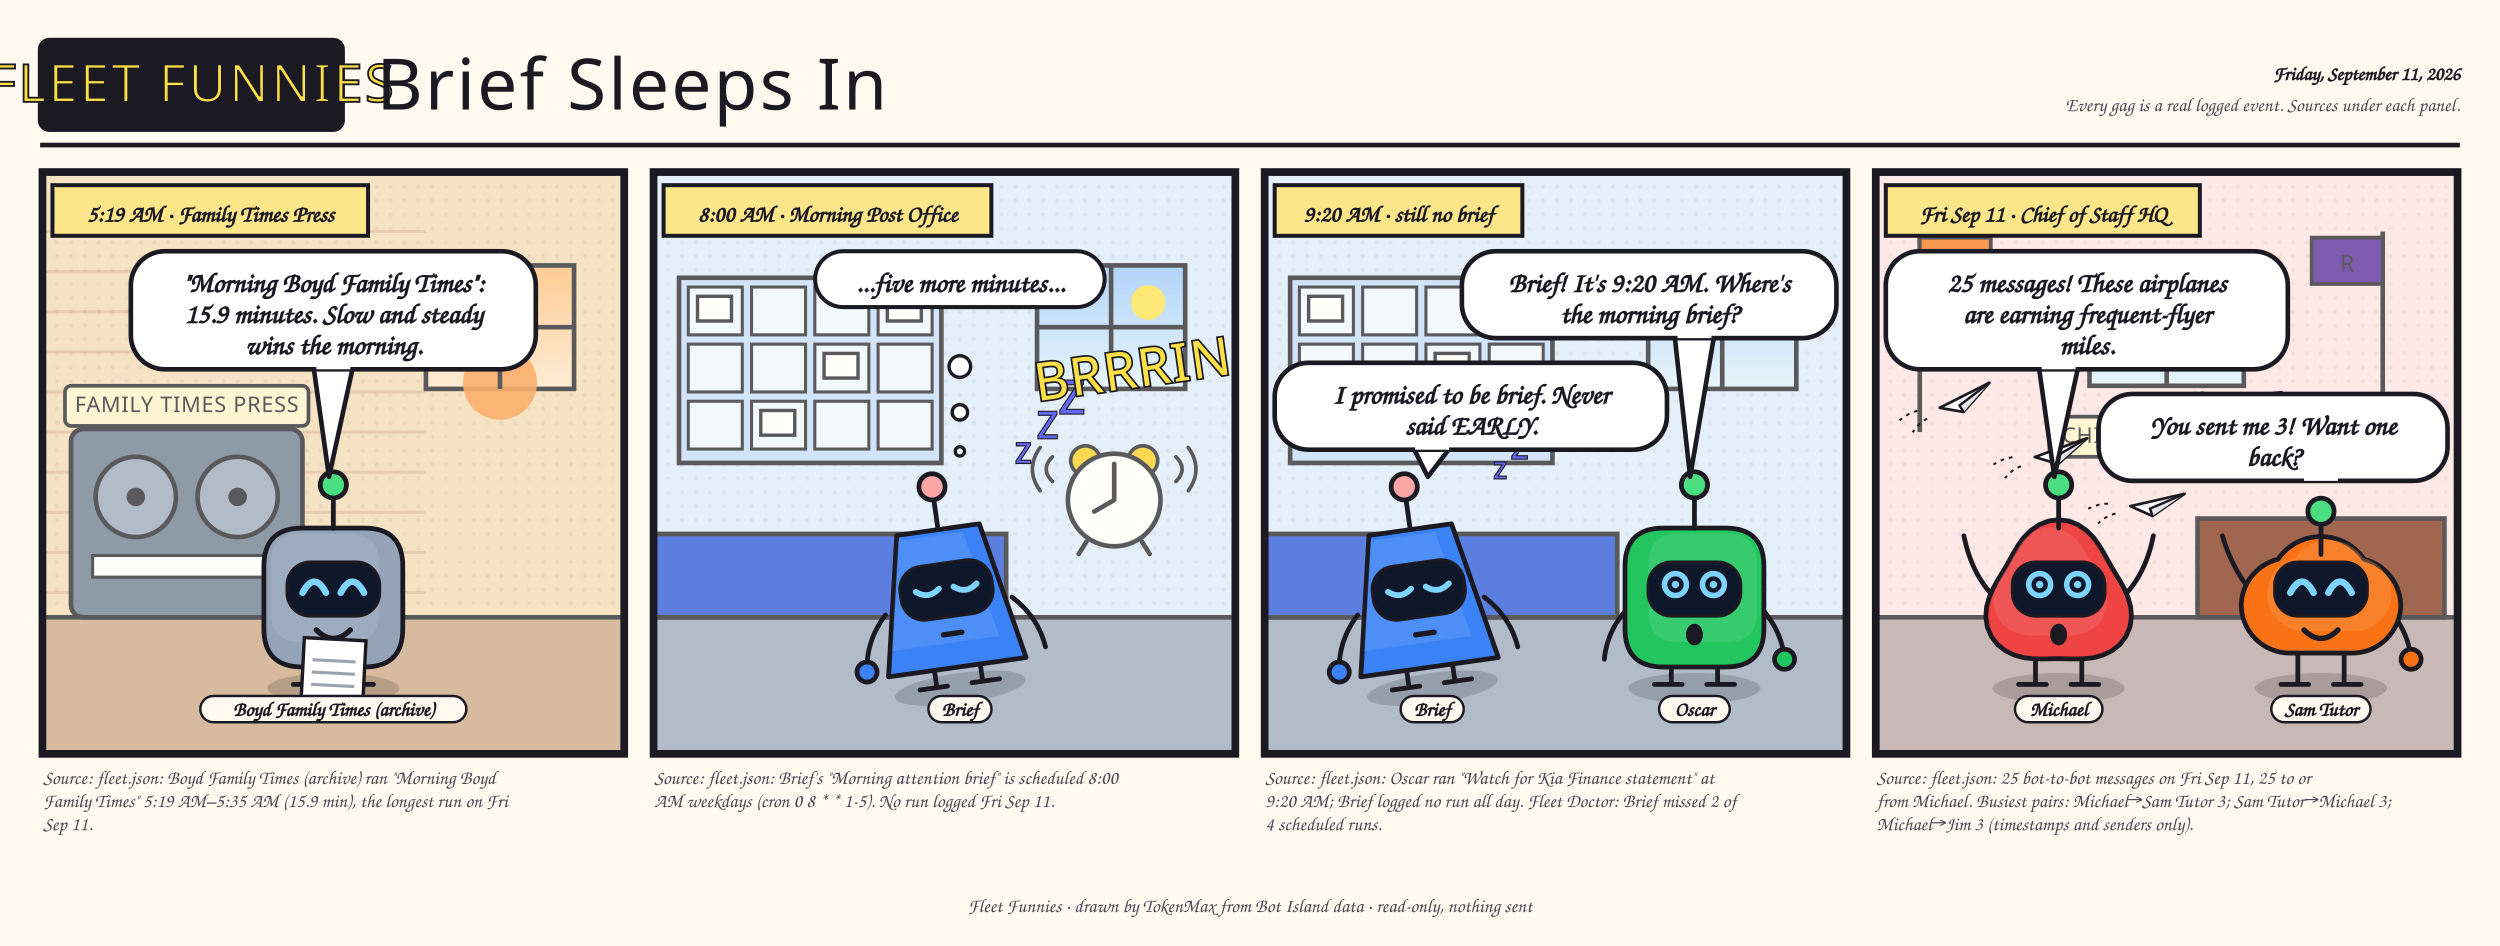
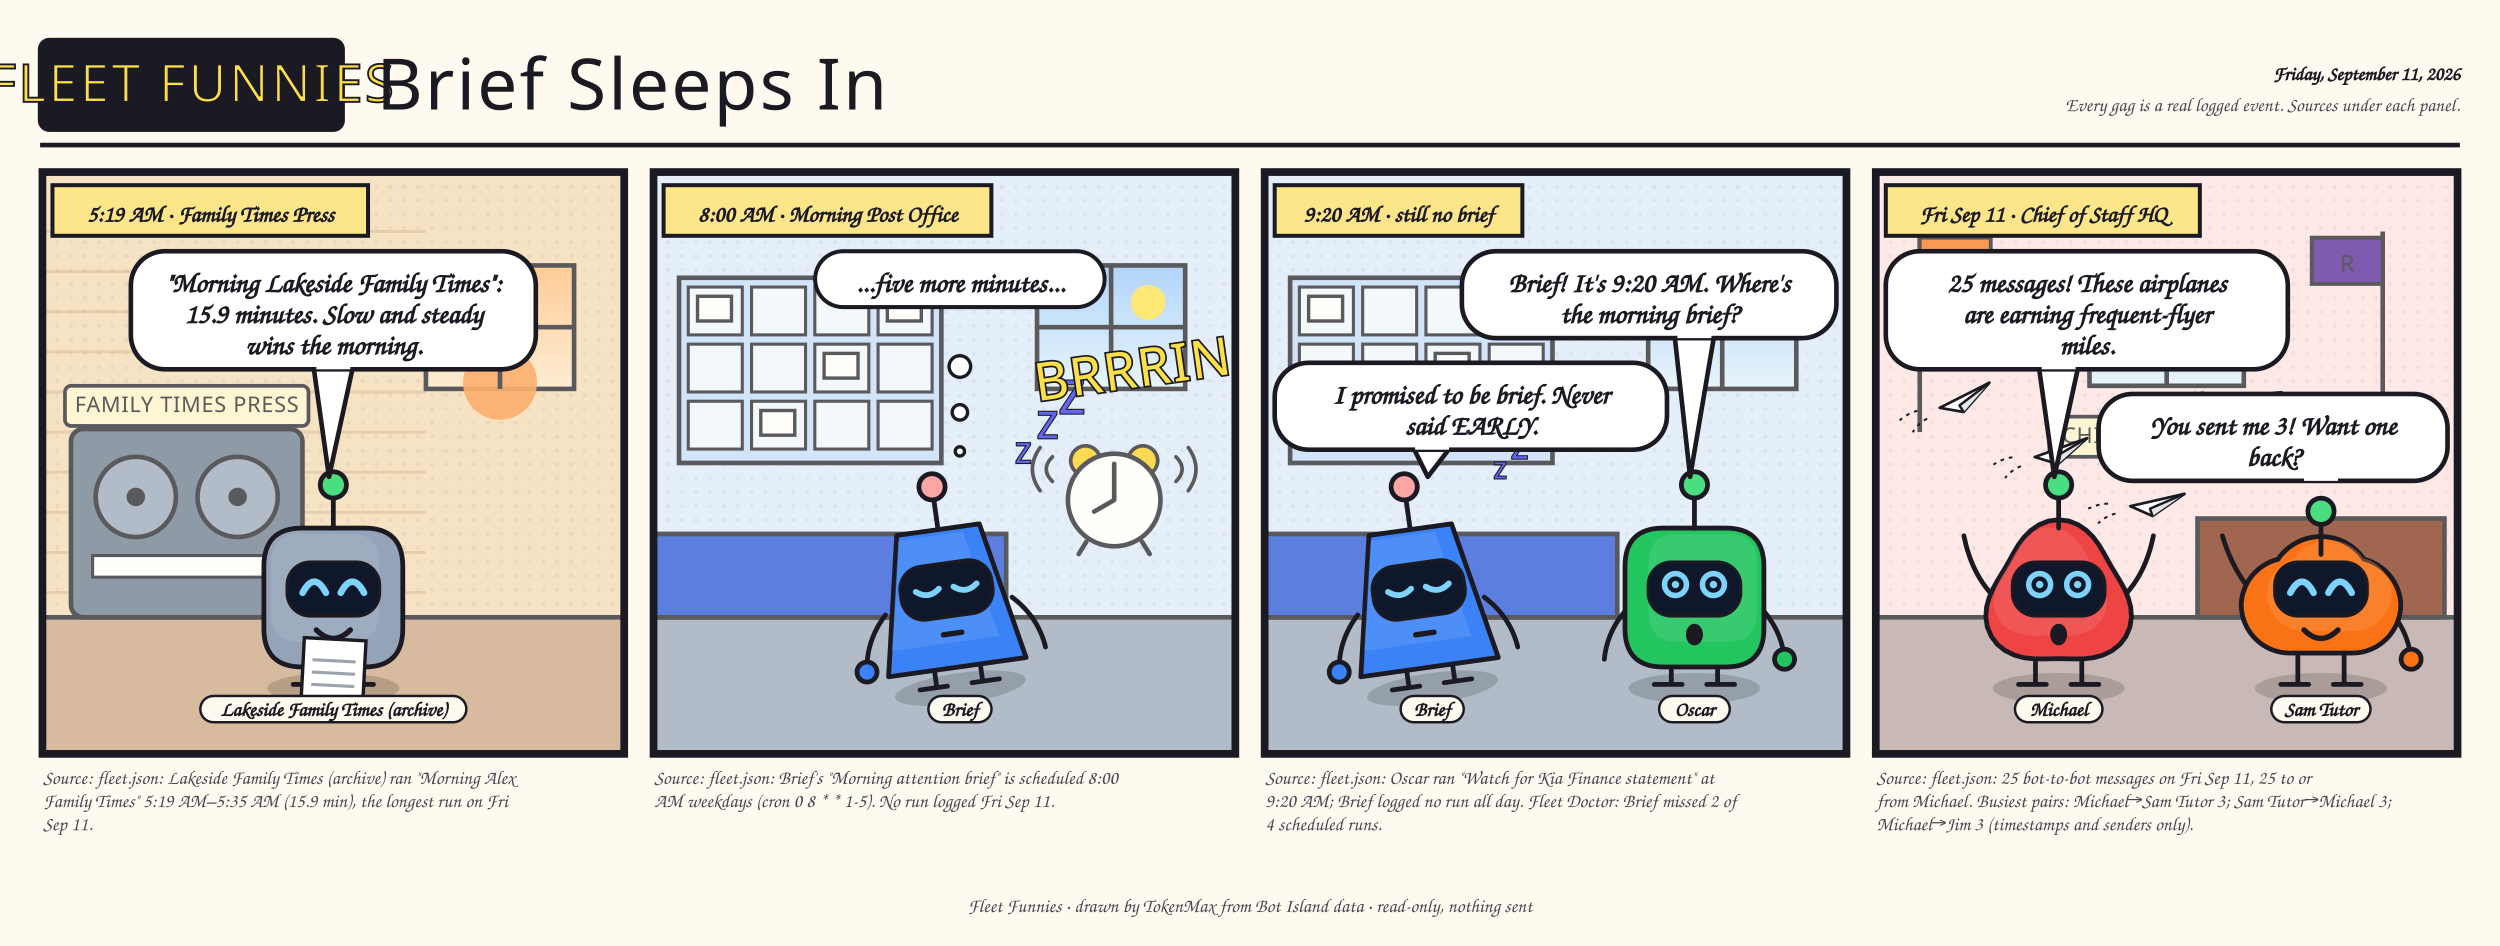
<svg xmlns="http://www.w3.org/2000/svg" width="1620" height="613" viewBox="0 0 1620 613" data-strip="daily-2026-09-11">
  <style>
.bub{font-family:'Comic Neue','Comic Sans MS',cursive;font-weight:700;fill:#1b1a22}
.cap{font-family:'Comic Neue','Comic Sans MS',cursive;font-weight:700;fill:#1b1a22}
.tag{font-family:'Comic Neue',cursive;font-weight:700;font-size:13px;fill:#1b1a22}
.tiny{font-family:'Comic Neue',cursive;font-weight:700;font-size:9px;fill:#1b1a22}
.sign{font-family:'Bangers','Impact',sans-serif;letter-spacing:.5px;fill:#1b1a22}
.chalk{font-family:'Comic Neue',cursive;font-weight:700;fill:#f0fdf4}
.sfx{font-family:'Bangers','Impact',sans-serif;stroke:#1b1a22;stroke-width:2.2px;paint-order:stroke;letter-spacing:1px}
.zzz{font-family:'Bangers','Impact',sans-serif;fill:#6366f1;stroke:#1b1a22;stroke-width:1.4px;paint-order:stroke}
.title{font-family:'Bangers','Impact',sans-serif;letter-spacing:1.5px}
.src{font-family:'Comic Neue',cursive;font-size:12.5px;fill:#4b4453}
.srcb{font-family:'Comic Neue',cursive;font-weight:700;font-size:12.5px;fill:#1b1a22}
</style>
  <rect width="1620" height="613" fill="#fffaf0" />
  <g transform="translate(26,26)">
    <rect width="196" height="58" rx="6" fill="#1b1a22" stroke="#1b1a22" stroke-width="3" />
    <text x="98.0" y="40" text-anchor="middle" class="title" font-size="34" fill="#fde047" stroke="#1b1a22" stroke-width="1.2">FLEET FUNNIES</text>
    <text x="218" y="45" class="title" font-size="46" fill="#1b1a22">Brief Sleeps In</text>
    <text x="1568" y="26" text-anchor="end" class="srcb" font-size="15">Friday, September 11, 2026</text>
    <text x="1568" y="46" text-anchor="end" class="src" font-size="12.5">Every gag is a real logged event. Sources under each panel.</text>
    <path d="M0,68 H1568" stroke="#1b1a22" stroke-width="3" />
  </g>
  <g transform="translate(26,110)" class="panel" data-panel="1">
    <defs>
      <linearGradient id="skydaily-2026-09-11-0" x1="0" y1="0" x2="0" y2="1">
        <stop offset="0" stop-color="#fdba74" />
        <stop offset="1" stop-color="#fde7c8" />
      </linearGradient>
      <clipPath id="clipdaily-2026-09-11-0">
        <rect width="380" height="380" />
      </clipPath>
    </defs>
    <g clip-path="url(#clipdaily-2026-09-11-0)">
      <rect width="380" height="380" fill="#f3d9b1" />
      <pattern id="dotsdaily-2026-09-11-0" width="9" height="9" patternUnits="userSpaceOnUse">
        <circle cx="2" cy="2" r="1.4" fill="rgba(0,0,0,.07)" />
      </pattern>
      <rect width="380" height="380" fill="url(#dotsdaily-2026-09-11-0)" />
      <rect y="290" width="380" height="90" fill="#c9a27e" />
      <path d="M0,290 H380" stroke="#1b1a22" stroke-width="3" />
      <rect x="250" y="62" width="96" height="80" fill="url(#skydaily-2026-09-11-0)" stroke="#1b1a22" stroke-width="3" />
      <circle cx="298.0" cy="138.0" r="24.0" fill="#fb923c" opacity=".9" />
      <path d="M298.0,62 V142 M250,102.0 H346" stroke="#1b1a22" stroke-width="3" />
      <path d="M0,40 H250" stroke="rgba(120,53,15,.18)" stroke-width="2" />
      <path d="M0,66 H250" stroke="rgba(120,53,15,.18)" stroke-width="2" />
      <path d="M0,92 H250" stroke="rgba(120,53,15,.18)" stroke-width="2" />
      <path d="M0,118 H250" stroke="rgba(120,53,15,.18)" stroke-width="2" />
      <path d="M0,144 H250" stroke="rgba(120,53,15,.18)" stroke-width="2" />
      <path d="M0,170 H250" stroke="rgba(120,53,15,.18)" stroke-width="2" />
      <path d="M0,196 H250" stroke="rgba(120,53,15,.18)" stroke-width="2" />
      <path d="M0,222 H250" stroke="rgba(120,53,15,.18)" stroke-width="2" />
      <path d="M0,248 H250" stroke="rgba(120,53,15,.18)" stroke-width="2" />
      <path d="M0,274 H250" stroke="rgba(120,53,15,.18)" stroke-width="2" />
      <rect x="20" y="168" width="150" height="122" rx="8" fill="#64748b" stroke="#1b1a22" stroke-width="3" />
      <circle cx="62" cy="212" r="26" fill="#94a3b8" stroke="#1b1a22" stroke-width="3" />
      <circle cx="128" cy="212" r="26" fill="#94a3b8" stroke="#1b1a22" stroke-width="3" />
      <circle cx="62" cy="212" r="6" fill="#1b1a22" />
      <circle cx="128" cy="212" r="6" fill="#1b1a22" />
      <rect x="34" y="250" width="122" height="14" fill="#fff" stroke="#1b1a22" stroke-width="2" />
      <g>
        <rect x="16.1" y="140" width="157.8" height="26" rx="4" fill="#fef3c7" stroke="#1b1a22" stroke-width="2.4" />
        <text x="95" y="157" text-anchor="middle" class="sign" font-size="14">FAMILY TIMES PRESS</text>
      </g>
      <rect width="380" height="380" fill="#fffaf0" opacity=".28" />
      <g transform="translate(190,334)">
        <ellipse cx="0" cy="2" rx="42.8" ry="9.9" fill="rgba(0,0,0,.16)" />
        <path d="M-15,-21.8 V-1 M15,-21.8 V-1" stroke="#1b1a22" stroke-width="3.1" stroke-linejoin="round" stroke-linecap="round" fill="none" />
        <path d="M-26,-0.5 H-8 M8,-0.5 H26" stroke="#1b1a22" stroke-width="3.1" stroke-linejoin="round" stroke-linecap="round" fill="none" />
        <path d="M-41.4,-51.8 q5,25 25,30 M41.4,-51.8 q-5,25 -25,30" stroke="#1b1a22" stroke-width="3.1" stroke-linejoin="round" stroke-linecap="round" fill="none" />
        <g transform="translate(0,-56.8)">
          <path d="M-20.2,-45 H20.2 Q45,-45 45,-20.2 V20.2 Q45,45 20.2,45 H-20.2 Q-45,45 -45,20.2 V-20.2 Q-45,-45 -20.2,-45Z" fill="#94a3b8" stroke="#1b1a22" stroke-width="3.1" stroke-linejoin="round" stroke-linecap="round" />
          <path d="M-15.8,-35.1 H15.8 Q35.1,-35.1 35.1,-15.8 V15.8 Q35.1,35.1 15.8,35.1 H-15.8 Q-35.1,35.1 -35.1,15.8 V-15.8 Q-35.1,-35.1 -15.8,-35.1Z" fill="#b1bccb" opacity=".35" transform="translate(-5.4,-6.3)" />
          <path d="M0,-45 V-67.5" stroke="#1b1a22" stroke-width="3.1" stroke-linejoin="round" stroke-linecap="round" />
          <circle cx="0" cy="-73" r="8.5" fill="#4ade80" stroke="#1b1a22" stroke-width="3.1" stroke-linejoin="round" stroke-linecap="round" />
          <rect x="-30" y="-23" width="60" height="35" rx="15" fill="#0f172a" stroke="#1b1a22" stroke-width="2" />
          <g transform="translate(0,-6)">
            <path d="M-19.9,2.9 Q-12.3,-11.4 -4.8,2.9" fill="none" stroke="#7dd3fc" stroke-width="4.3" stroke-linecap="round" />
            <path d="M4.8,2.9 Q12.3,-11.4 19.9,2.9" fill="none" stroke="#7dd3fc" stroke-width="4.3" stroke-linecap="round" />
          </g>
          <path d="M-11,21 Q0,32 11,21" fill="none" stroke="#1b1a22" stroke-width="3.5" stroke-linecap="round" />
        </g>
        <g transform="translate(0,-21.8)">
          <g transform="rotate(3 0 15)">
            <rect x="-20" y="-8" width="40" height="46" fill="#ffffff" stroke="#1b1a22" stroke-width="2.2" />
            <path d="M-14,6 H14" stroke="#9ca3af" stroke-width="2" />
            <path d="M-14,14 H14" stroke="#9ca3af" stroke-width="2" />
            <path d="M-14,22 H14" stroke="#9ca3af" stroke-width="2" />
          </g>
        </g>
      </g>
      <g>
        <rect x="103.8" y="341" width="172.4" height="17" rx="8.5" fill="#fffaf0" stroke="#1b1a22" stroke-width="1.6" />
-         <text x="190" y="354" text-anchor="middle" class="tag">Boyd Family Times (archive)</text>
+         <text x="190" y="354" text-anchor="middle" class="tag">Lakeside Family Times (archive)</text>
      </g>
      <rect x="8" y="10" width="204.5" height="32.8" fill="#fde68a" stroke="#1b1a22" stroke-width="2.6" />
      <text x="110.3" y="33.8" text-anchor="middle" class="cap" font-size="15">5:19 AM · Family Times Press</text>
      <path d="M177,126.3 L187.2,199 L203,126.3" fill="#ffffff" stroke="#1b1a22" stroke-width="3" stroke-linejoin="round" />
      <rect x="58.8" y="52.8" width="262.4" height="76.5" rx="22" fill="#ffffff" stroke="#1b1a22" stroke-width="3" />
      <path d="M179,127.3 H201" stroke="#ffffff" stroke-width="4" />
-       <text x="190" y="79.4" text-anchor="middle" class="bub" font-size="18">"Morning Boyd Family Times":</text>
+       <text x="190" y="79.4" text-anchor="middle" class="bub" font-size="18">"Morning Lakeside Family Times":</text>
      <text x="190" y="99.5" text-anchor="middle" class="bub" font-size="18">15.9 minutes. Slow and steady</text>
      <text x="190" y="119.7" text-anchor="middle" class="bub" font-size="18">wins the morning.</text>
    </g>
    <rect x="1.5" y="1.5" width="377" height="377" fill="none" stroke="#1b1a22" stroke-width="5" />
-     <text x="2" y="398" class="src">Source: fleet.json: Boyd Family Times (archive) ran "Morning Boyd</text>
+     <text x="2" y="398" class="src">Source: fleet.json: Lakeside Family Times (archive) ran "Morning Alex</text>
    <text x="2" y="413" class="src">Family Times" 5:19 AM–5:35 AM (15.9 min), the longest run on Fri</text>
    <text x="2" y="428" class="src">Sep 11.</text>
  </g>
  <g transform="translate(422,110)" class="panel" data-panel="2">
    <defs>
      <linearGradient id="skydaily-2026-09-11-1" x1="0" y1="0" x2="0" y2="1">
        <stop offset="0" stop-color="#93c5fd" />
        <stop offset="1" stop-color="#e0f2fe" />
      </linearGradient>
      <clipPath id="clipdaily-2026-09-11-1">
        <rect width="380" height="380" />
      </clipPath>
    </defs>
    <g clip-path="url(#clipdaily-2026-09-11-1)">
      <rect width="380" height="380" fill="#dbeafe" />
      <pattern id="dotsdaily-2026-09-11-1" width="9" height="9" patternUnits="userSpaceOnUse">
        <circle cx="2" cy="2" r="1.4" fill="rgba(0,0,0,.07)" />
      </pattern>
      <rect width="380" height="380" fill="url(#dotsdaily-2026-09-11-1)" />
      <rect y="290" width="380" height="90" fill="#93a3b8" />
      <path d="M0,290 H380" stroke="#1b1a22" stroke-width="3" />
      <rect x="250" y="62" width="96" height="80" fill="url(#skydaily-2026-09-11-1)" stroke="#1b1a22" stroke-width="3" />
      <circle cx="322.0" cy="86.0" r="11.2" fill="#fde047" />
      <path d="M298.0,62 V142 M250,102.0 H346" stroke="#1b1a22" stroke-width="3" />
      <rect x="18" y="70" width="170" height="120" fill="#bfdbfe" stroke="#1b1a22" stroke-width="3" />
      <rect x="24" y="76" width="35" height="31" fill="#eff6ff" stroke="#1b1a22" stroke-width="2" />
      <rect x="24" y="113" width="35" height="31" fill="#eff6ff" stroke="#1b1a22" stroke-width="2" />
      <rect x="24" y="150" width="35" height="31" fill="#eff6ff" stroke="#1b1a22" stroke-width="2" />
      <rect x="65" y="76" width="35" height="31" fill="#eff6ff" stroke="#1b1a22" stroke-width="2" />
      <rect x="65" y="113" width="35" height="31" fill="#eff6ff" stroke="#1b1a22" stroke-width="2" />
      <rect x="65" y="150" width="35" height="31" fill="#eff6ff" stroke="#1b1a22" stroke-width="2" />
      <rect x="106" y="76" width="35" height="31" fill="#eff6ff" stroke="#1b1a22" stroke-width="2" />
      <rect x="106" y="113" width="35" height="31" fill="#eff6ff" stroke="#1b1a22" stroke-width="2" />
      <rect x="106" y="150" width="35" height="31" fill="#eff6ff" stroke="#1b1a22" stroke-width="2" />
      <rect x="147" y="76" width="35" height="31" fill="#eff6ff" stroke="#1b1a22" stroke-width="2" />
      <rect x="147" y="113" width="35" height="31" fill="#eff6ff" stroke="#1b1a22" stroke-width="2" />
      <rect x="147" y="150" width="35" height="31" fill="#eff6ff" stroke="#1b1a22" stroke-width="2" />
      <g transform="rotate(0 41 90)">
        <rect x="30" y="82" width="22" height="16" fill="#ffffff" stroke="#1b1a22" stroke-width="2.2" />
      </g>
      <g transform="rotate(0 123 127)">
        <rect x="112" y="119" width="22" height="16" fill="#ffffff" stroke="#1b1a22" stroke-width="2.2" />
      </g>
      <g transform="rotate(0 164 90)">
        <rect x="153" y="82" width="22" height="16" fill="#ffffff" stroke="#1b1a22" stroke-width="2.2" />
      </g>
      <g transform="rotate(0 82 164)">
        <rect x="71" y="156" width="22" height="16" fill="#ffffff" stroke="#1b1a22" stroke-width="2.2" />
      </g>
      <rect x="0" y="236" width="230" height="54" fill="#1d4ed8" stroke="#1b1a22" stroke-width="3" />
      <path d="M260,186 q-8,8 0,16 M340,186 q8,8 0,16 M252,180 q-10,14 0,28 M348,180 q10,14 0,28" stroke="#1b1a22" stroke-width="2.4" fill="none" stroke-linecap="round" />
      <circle cx="281.4" cy="188.5" r="9.6" fill="#facc15" stroke="#1b1a22" stroke-width="2.4" />
      <circle cx="318.6" cy="188.5" r="9.6" fill="#facc15" stroke="#1b1a22" stroke-width="2.4" />
      <circle cx="300" cy="214" r="30" fill="#fff" stroke="#1b1a22" stroke-width="3" />
      <path d="M282,241 l-5,8 M318,241 l5,8" stroke="#1b1a22" stroke-width="3" stroke-linecap="round" />
      <path d="M300,214 L287,221.5 M300,214 L300,190.6" stroke="#1b1a22" stroke-width="3" stroke-linecap="round" />
      <rect width="380" height="380" fill="#fffaf0" opacity=".28" />
      <g transform="translate(200,334) rotate(-8)">
        <ellipse cx="0" cy="2" rx="42.8" ry="9.9" fill="rgba(0,0,0,.16)" />
        <path d="M-15,-21.8 V-1 M15,-21.8 V-1" stroke="#1b1a22" stroke-width="3.1" stroke-linejoin="round" stroke-linecap="round" fill="none" />
        <path d="M-26,-0.5 H-8 M8,-0.5 H26" stroke="#1b1a22" stroke-width="3.1" stroke-linejoin="round" stroke-linecap="round" fill="none" />
        <path d="M-41.4,-51.8 q-15,15 -17,35 M41.4,-51.8 q15,15 17,35" stroke="#1b1a22" stroke-width="3.1" stroke-linejoin="round" stroke-linecap="round" fill="none" />
        <circle cx="-58.4" cy="-16.8" r="6.5" fill="#3b82f6" stroke="#1b1a22" stroke-width="3.1" stroke-linejoin="round" stroke-linecap="round" />
        <g transform="translate(0,-56.8)">
          <path d="M-45,45 L45,45 L27,-45 L-27,-45Z" fill="#3b82f6" stroke="#1b1a22" stroke-width="3.1" stroke-linejoin="round" stroke-linecap="round" />
          <path d="M-35.1,35.1 L35.1,35.1 L21.1,-35.1 L-21.1,-35.1Z" fill="#71a5f8" opacity=".35" transform="translate(-5.4,-6.3)" />
          <path d="M0,-45 V-67.5" stroke="#1b1a22" stroke-width="3.1" stroke-linejoin="round" stroke-linecap="round" />
          <circle cx="0" cy="-73" r="8.5" fill="#fca5a5" stroke="#1b1a22" stroke-width="3.1" stroke-linejoin="round" stroke-linecap="round" />
          <rect x="-30" y="-23" width="60" height="35" rx="15" fill="#0f172a" stroke="#1b1a22" stroke-width="2" />
          <g transform="translate(0,-6)">
            <path d="M-19.9,-1 Q-12.3,5.2 -4.8,-1" fill="none" stroke="#7dd3fc" stroke-width="3.8" stroke-linecap="round" />
            <path d="M4.8,-1 Q12.3,5.2 19.9,-1" fill="none" stroke="#7dd3fc" stroke-width="3.8" stroke-linecap="round" />
          </g>
          <path d="M-6,23 H6" stroke="#1b1a22" stroke-width="3.5" stroke-linecap="round" />
        </g>
      </g>
      <g>
        <rect x="179.6" y="341" width="40.9" height="17" rx="8.5" fill="#fffaf0" stroke="#1b1a22" stroke-width="1.6" />
        <text x="200" y="354" text-anchor="middle" class="tag">Brief</text>
      </g>
      <text x="236" y="190" class="zzz" font-size="18">Z</text>
      <text x="250" y="174" class="zzz" font-size="24">Z</text>
      <text x="264" y="158" class="zzz" font-size="30">Z</text>
      <text x="250" y="150" transform="rotate(-8 250 150)" class="sfx" font-size="34" fill="#fde047">BRRRING!</text>
      <rect x="8" y="10" width="212.4" height="32.8" fill="#fde68a" stroke="#1b1a22" stroke-width="2.6" />
      <text x="114.2" y="33.8" text-anchor="middle" class="cap" font-size="15">8:00 AM · Morning Post Office</text>
      <rect x="106.2" y="52.8" width="187.6" height="36.2" rx="18.1" fill="#ffffff" stroke="#1b1a22" stroke-width="2.6" stroke-dasharray="1 0" />
      <circle cx="200" cy="127.5" r="7" fill="#fff" stroke="#1b1a22" stroke-width="2.2" />
      <circle cx="200" cy="157.2" r="5" fill="#fff" stroke="#1b1a22" stroke-width="2.2" />
      <circle cx="200" cy="182.5" r="3" fill="#fff" stroke="#1b1a22" stroke-width="2.2" />
      <text x="200" y="79.4" text-anchor="middle" class="bub" font-size="18">...five more minutes...</text>
    </g>
    <rect x="1.5" y="1.5" width="377" height="377" fill="none" stroke="#1b1a22" stroke-width="5" />
    <text x="2" y="398" class="src">Source: fleet.json: Brief's "Morning attention brief" is scheduled 8:00</text>
    <text x="2" y="413" class="src">AM weekdays (cron 0 8 * * 1-5). No run logged Fri Sep 11.</text>
  </g>
  <g transform="translate(818,110)" class="panel" data-panel="3">
    <defs>
      <linearGradient id="skydaily-2026-09-11-2" x1="0" y1="0" x2="0" y2="1">
        <stop offset="0" stop-color="#93c5fd" />
        <stop offset="1" stop-color="#e0f2fe" />
      </linearGradient>
      <clipPath id="clipdaily-2026-09-11-2">
        <rect width="380" height="380" />
      </clipPath>
    </defs>
    <g clip-path="url(#clipdaily-2026-09-11-2)">
      <rect width="380" height="380" fill="#dbeafe" />
      <pattern id="dotsdaily-2026-09-11-2" width="9" height="9" patternUnits="userSpaceOnUse">
        <circle cx="2" cy="2" r="1.4" fill="rgba(0,0,0,.07)" />
      </pattern>
      <rect width="380" height="380" fill="url(#dotsdaily-2026-09-11-2)" />
      <rect y="290" width="380" height="90" fill="#93a3b8" />
      <path d="M0,290 H380" stroke="#1b1a22" stroke-width="3" />
      <rect x="250" y="62" width="96" height="80" fill="url(#skydaily-2026-09-11-2)" stroke="#1b1a22" stroke-width="3" />
      <circle cx="322.0" cy="86.0" r="11.2" fill="#fde047" />
      <path d="M298.0,62 V142 M250,102.0 H346" stroke="#1b1a22" stroke-width="3" />
      <rect x="18" y="70" width="170" height="120" fill="#bfdbfe" stroke="#1b1a22" stroke-width="3" />
      <rect x="24" y="76" width="35" height="31" fill="#eff6ff" stroke="#1b1a22" stroke-width="2" />
      <rect x="24" y="113" width="35" height="31" fill="#eff6ff" stroke="#1b1a22" stroke-width="2" />
      <rect x="24" y="150" width="35" height="31" fill="#eff6ff" stroke="#1b1a22" stroke-width="2" />
      <rect x="65" y="76" width="35" height="31" fill="#eff6ff" stroke="#1b1a22" stroke-width="2" />
      <rect x="65" y="113" width="35" height="31" fill="#eff6ff" stroke="#1b1a22" stroke-width="2" />
      <rect x="65" y="150" width="35" height="31" fill="#eff6ff" stroke="#1b1a22" stroke-width="2" />
      <rect x="106" y="76" width="35" height="31" fill="#eff6ff" stroke="#1b1a22" stroke-width="2" />
      <rect x="106" y="113" width="35" height="31" fill="#eff6ff" stroke="#1b1a22" stroke-width="2" />
      <rect x="106" y="150" width="35" height="31" fill="#eff6ff" stroke="#1b1a22" stroke-width="2" />
      <rect x="147" y="76" width="35" height="31" fill="#eff6ff" stroke="#1b1a22" stroke-width="2" />
      <rect x="147" y="113" width="35" height="31" fill="#eff6ff" stroke="#1b1a22" stroke-width="2" />
      <rect x="147" y="150" width="35" height="31" fill="#eff6ff" stroke="#1b1a22" stroke-width="2" />
      <g transform="rotate(0 41 90)">
        <rect x="30" y="82" width="22" height="16" fill="#ffffff" stroke="#1b1a22" stroke-width="2.2" />
      </g>
      <g transform="rotate(0 123 127)">
        <rect x="112" y="119" width="22" height="16" fill="#ffffff" stroke="#1b1a22" stroke-width="2.2" />
      </g>
      <g transform="rotate(0 164 90)">
        <rect x="153" y="82" width="22" height="16" fill="#ffffff" stroke="#1b1a22" stroke-width="2.2" />
      </g>
      <g transform="rotate(0 82 164)">
        <rect x="71" y="156" width="22" height="16" fill="#ffffff" stroke="#1b1a22" stroke-width="2.2" />
      </g>
      <rect x="0" y="236" width="230" height="54" fill="#1d4ed8" stroke="#1b1a22" stroke-width="3" />
      <rect width="380" height="380" fill="#fffaf0" opacity=".28" />
      <g transform="translate(110,334) rotate(-8)">
        <ellipse cx="0" cy="2" rx="42.8" ry="9.9" fill="rgba(0,0,0,.16)" />
        <path d="M-15,-21.8 V-1 M15,-21.8 V-1" stroke="#1b1a22" stroke-width="3.1" stroke-linejoin="round" stroke-linecap="round" fill="none" />
        <path d="M-26,-0.5 H-8 M8,-0.5 H26" stroke="#1b1a22" stroke-width="3.1" stroke-linejoin="round" stroke-linecap="round" fill="none" />
        <path d="M-41.4,-51.8 q-15,15 -17,35 M41.4,-51.8 q15,15 17,35" stroke="#1b1a22" stroke-width="3.1" stroke-linejoin="round" stroke-linecap="round" fill="none" />
        <circle cx="-58.4" cy="-16.8" r="6.5" fill="#3b82f6" stroke="#1b1a22" stroke-width="3.1" stroke-linejoin="round" stroke-linecap="round" />
        <g transform="translate(0,-56.8)">
          <path d="M-45,45 L45,45 L27,-45 L-27,-45Z" fill="#3b82f6" stroke="#1b1a22" stroke-width="3.1" stroke-linejoin="round" stroke-linecap="round" />
          <path d="M-35.1,35.1 L35.1,35.1 L21.1,-35.1 L-21.1,-35.1Z" fill="#71a5f8" opacity=".35" transform="translate(-5.4,-6.3)" />
          <path d="M0,-45 V-67.5" stroke="#1b1a22" stroke-width="3.1" stroke-linejoin="round" stroke-linecap="round" />
          <circle cx="0" cy="-73" r="8.5" fill="#fca5a5" stroke="#1b1a22" stroke-width="3.1" stroke-linejoin="round" stroke-linecap="round" />
          <rect x="-30" y="-23" width="60" height="35" rx="15" fill="#0f172a" stroke="#1b1a22" stroke-width="2" />
          <g transform="translate(0,-6)">
            <path d="M-19.9,-1 Q-12.3,5.2 -4.8,-1" fill="none" stroke="#7dd3fc" stroke-width="3.8" stroke-linecap="round" />
            <path d="M4.8,-1 Q12.3,5.2 19.9,-1" fill="none" stroke="#7dd3fc" stroke-width="3.8" stroke-linecap="round" />
          </g>
          <path d="M-6,23 H6" stroke="#1b1a22" stroke-width="3.5" stroke-linecap="round" />
        </g>
      </g>
      <g>
        <rect x="89.6" y="341" width="40.9" height="17" rx="8.5" fill="#fffaf0" stroke="#1b1a22" stroke-width="1.6" />
        <text x="110" y="354" text-anchor="middle" class="tag">Brief</text>
      </g>
      <g transform="translate(280,334) scale(-1,1)">
        <ellipse cx="0" cy="2" rx="42.8" ry="9.9" fill="rgba(0,0,0,.16)" />
        <path d="M-15,-21.8 V-1 M15,-21.8 V-1" stroke="#1b1a22" stroke-width="3.1" stroke-linejoin="round" stroke-linecap="round" fill="none" />
        <path d="M-26,-0.5 H-8 M8,-0.5 H26" stroke="#1b1a22" stroke-width="3.1" stroke-linejoin="round" stroke-linecap="round" fill="none" />
        <path d="M-41.4,-51.8 q-15,15 -17,35 M41.4,-51.8 q15,15 17,35" stroke="#1b1a22" stroke-width="3.1" stroke-linejoin="round" stroke-linecap="round" fill="none" />
        <circle cx="-58.4" cy="-16.8" r="6.5" fill="#22c55e" stroke="#1b1a22" stroke-width="3.1" stroke-linejoin="round" stroke-linecap="round" />
        <g transform="translate(0,-56.8)">
          <path d="M-20.2,-45 H20.2 Q45,-45 45,-20.2 V20.2 Q45,45 20.2,45 H-20.2 Q-45,45 -45,20.2 V-20.2 Q-45,-45 -20.2,-45Z" fill="#22c55e" stroke="#1b1a22" stroke-width="3.1" stroke-linejoin="round" stroke-linecap="round" />
          <path d="M-15.8,-35.1 H15.8 Q35.1,-35.1 35.1,-15.8 V15.8 Q35.1,35.1 15.8,35.1 H-15.8 Q-35.1,35.1 -35.1,15.8 V-15.8 Q-35.1,-35.1 -15.8,-35.1Z" fill="#5fd58b" opacity=".35" transform="translate(-5.4,-6.3)" />
          <path d="M0,-45 V-67.5" stroke="#1b1a22" stroke-width="3.1" stroke-linejoin="round" stroke-linecap="round" />
          <circle cx="0" cy="-73" r="8.5" fill="#4ade80" stroke="#1b1a22" stroke-width="3.1" stroke-linejoin="round" stroke-linecap="round" />
          <rect x="-30" y="-23" width="60" height="35" rx="15" fill="#0f172a" stroke="#1b1a22" stroke-width="2" />
          <g transform="translate(0,-6)">
            <circle cx="-12.3" cy="-2.4" r="7.1" fill="none" stroke="#7dd3fc" stroke-width="3.6" />
            <circle cx="-12.3" cy="-2.4" r="2.4" fill="#7dd3fc" />
            <circle cx="12.3" cy="-2.4" r="7.1" fill="none" stroke="#7dd3fc" stroke-width="3.6" />
            <circle cx="12.3" cy="-2.4" r="2.4" fill="#7dd3fc" />
          </g>
          <ellipse cx="0" cy="24" rx="5.5" ry="7" fill="#1b1a22" />
        </g>
      </g>
      <g>
        <rect x="257.1" y="341" width="45.8" height="17" rx="8.5" fill="#fffaf0" stroke="#1b1a22" stroke-width="1.6" />
        <text x="280" y="354" text-anchor="middle" class="tag">Oscar</text>
      </g>
      <text x="150" y="200" class="zzz" font-size="14.4">Z</text>
      <text x="161.2" y="187.2" class="zzz" font-size="19.2">Z</text>
      <text x="172.4" y="174.4" class="zzz" font-size="24">Z</text>
      <rect x="8" y="10" width="160.5" height="32.8" fill="#fde68a" stroke="#1b1a22" stroke-width="2.6" />
      <text x="88.2" y="33.8" text-anchor="middle" class="cap" font-size="15">9:20 AM · still no brief</text>
      <path d="M267,106.1 L277.2,199 L293,106.1" fill="#ffffff" stroke="#1b1a22" stroke-width="3" stroke-linejoin="round" />
      <rect x="129.3" y="52.8" width="242.7" height="56.3" rx="22" fill="#ffffff" stroke="#1b1a22" stroke-width="3" />
      <path d="M269,107.1 H291" stroke="#ffffff" stroke-width="4" />
      <text x="250.6" y="79.4" text-anchor="middle" class="bub" font-size="18">Brief! It's 9:20 AM. Where's</text>
      <text x="250.6" y="99.5" text-anchor="middle" class="bub" font-size="18">the morning brief?</text>
      <path d="M97,178.4 L107.2,199 L123,178.4" fill="#ffffff" stroke="#1b1a22" stroke-width="3" stroke-linejoin="round" />
      <rect x="8" y="125.1" width="254.2" height="56.3" rx="22" fill="#ffffff" stroke="#1b1a22" stroke-width="3" />
      <path d="M99,179.4 H121" stroke="#ffffff" stroke-width="4" />
      <text x="135.1" y="151.7" text-anchor="middle" class="bub" font-size="18">I promised to be brief. Never</text>
      <text x="135.1" y="171.8" text-anchor="middle" class="bub" font-size="18">said EARLY.</text>
    </g>
    <rect x="1.5" y="1.5" width="377" height="377" fill="none" stroke="#1b1a22" stroke-width="5" />
    <text x="2" y="398" class="src">Source: fleet.json: Oscar ran "Watch for Kia Finance statement" at</text>
    <text x="2" y="413" class="src">9:20 AM; Brief logged no run all day. Fleet Doctor: Brief missed 2 of</text>
    <text x="2" y="428" class="src">4 scheduled runs.</text>
  </g>
  <g transform="translate(1214,110)" class="panel" data-panel="4">
    <defs>
      <linearGradient id="skydaily-2026-09-11-3" x1="0" y1="0" x2="0" y2="1">
        <stop offset="0" stop-color="#7dd3fc" />
        <stop offset="1" stop-color="#e0f2fe" />
      </linearGradient>
      <clipPath id="clipdaily-2026-09-11-3">
        <rect width="380" height="380" />
      </clipPath>
    </defs>
    <g clip-path="url(#clipdaily-2026-09-11-3)">
      <rect width="380" height="380" fill="#fee2e2" />
      <pattern id="dotsdaily-2026-09-11-3" width="9" height="9" patternUnits="userSpaceOnUse">
        <circle cx="2" cy="2" r="1.4" fill="rgba(0,0,0,.07)" />
      </pattern>
      <rect width="380" height="380" fill="url(#dotsdaily-2026-09-11-3)" />
      <rect y="290" width="380" height="90" fill="#b4a0a0" />
      <path d="M0,290 H380" stroke="#1b1a22" stroke-width="3" />
      <rect x="140" y="56" width="100" height="84" fill="url(#skydaily-2026-09-11-3)" stroke="#1b1a22" stroke-width="3" />
      <circle cx="215.0" cy="81.2" r="11.76" fill="#fde047" />
      <path d="M190.0,56 V140 M140,98.0 H240" stroke="#1b1a22" stroke-width="3" />
      <path d="M30,40 V170 M330,40 V170" stroke="#1b1a22" stroke-width="3" />
      <path d="M30,44 h46 v30 h-46z" fill="#f97316" stroke="#1b1a22" stroke-width="2.5" />
      <path d="M30,59 h46" stroke="#1b1a22" stroke-width="7" />
      <path d="M330,44 h-46 v30 h46z" fill="#4c1d95" stroke="#1b1a22" stroke-width="2.5" />
      <text x="307" y="66" text-anchor="middle" class="sign" font-size="15" fill="#facc15">R</text>
      <rect x="210" y="226" width="160" height="64" fill="#7c2d12" stroke="#1b1a22" stroke-width="3" />
      <g>
        <rect x="114" y="160" width="152" height="26" rx="4" fill="#fef3c7" stroke="#1b1a22" stroke-width="2.4" />
        <text x="190" y="177" text-anchor="middle" class="sign" font-size="14">CHIEF OF STAFF HQ</text>
      </g>
      <rect width="380" height="380" fill="#fffaf0" opacity=".28" />
      <g transform="translate(120,334)">
        <ellipse cx="0" cy="2" rx="42.8" ry="9.9" fill="rgba(0,0,0,.16)" />
        <path d="M-15,-21.8 V-1 M15,-21.8 V-1" stroke="#1b1a22" stroke-width="3.1" stroke-linejoin="round" stroke-linecap="round" fill="none" />
        <path d="M-26,-0.5 H-8 M8,-0.5 H26" stroke="#1b1a22" stroke-width="3.1" stroke-linejoin="round" stroke-linecap="round" fill="none" />
        <path d="M-41.4,-56.8 q-15,-15 -20,-40 M41.4,-56.8 q15,-15 20,-40" stroke="#1b1a22" stroke-width="3.1" stroke-linejoin="round" stroke-linecap="round" fill="none" />
        <g transform="translate(0,-56.8)">
          <path d="M45,0 L46.7,6.1 L47.2,12.6 L46.2,19.1 L43.6,25.2 L39.7,30.4 L34.5,34.5 L28.7,37.3 L22.5,39 L16.4,39.7 L10.7,39.8 L5.2,39.7 L0,39.6 L-5.2,39.7 L-10.7,39.8 L-16.4,39.7 L-22.5,39 L-28.7,37.3 L-34.5,34.5 L-39.7,30.4 L-43.6,25.2 L-46.2,19.1 L-47.2,12.6 L-46.7,6.1 L-45,0 L-42.6,-5.6 L-39.8,-10.7 L-37,-15.3 L-34.3,-19.8 L-31.7,-24.4 L-29.1,-29.1 L-26.1,-34.1 L-22.5,-39 L-18,-43.5 L-12.6,-47.2 L-6.5,-49.6 L-0,-50.4 L6.5,-49.6 L12.6,-47.2 L18,-43.5 L22.5,-39 L26.1,-34.1 L29.1,-29.1 L31.7,-24.4 L34.3,-19.8 L37,-15.3 L39.8,-10.7 L42.6,-5.6Z" fill="#ef4444" stroke="#1b1a22" stroke-width="3.1" stroke-linejoin="round" stroke-linecap="round" />
          <path d="M35.1,0 L36.4,4.8 L36.8,9.9 L36,14.9 L34,19.7 L30.9,23.7 L26.9,26.9 L22.3,29.1 L17.6,30.4 L12.8,30.9 L8.3,31 L4.1,30.9 L0,30.9 L-4.1,30.9 L-8.3,31 L-12.8,30.9 L-17.5,30.4 L-22.3,29.1 L-26.9,26.9 L-30.9,23.7 L-34,19.7 L-36,14.9 L-36.8,9.9 L-36.4,4.8 L-35.1,0 L-33.2,-4.4 L-31,-8.3 L-28.8,-11.9 L-26.7,-15.4 L-24.8,-19 L-22.7,-22.7 L-20.4,-26.6 L-17.6,-30.4 L-14,-33.9 L-9.9,-36.8 L-5.1,-38.7 L-0,-39.3 L5.1,-38.7 L9.9,-36.8 L14,-33.9 L17.6,-30.4 L20.4,-26.6 L22.7,-22.7 L24.8,-19 L26.7,-15.4 L28.8,-11.9 L31,-8.3 L33.2,-4.4Z" fill="#f37878" opacity=".35" transform="translate(-5.4,-6.3)" />
          <path d="M0,-45 V-67.5" stroke="#1b1a22" stroke-width="3.1" stroke-linejoin="round" stroke-linecap="round" />
          <circle cx="0" cy="-73" r="8.5" fill="#4ade80" stroke="#1b1a22" stroke-width="3.1" stroke-linejoin="round" stroke-linecap="round" />
          <rect x="-30" y="-23" width="60" height="35" rx="15" fill="#0f172a" stroke="#1b1a22" stroke-width="2" />
          <g transform="translate(0,-6)">
            <circle cx="-12.3" cy="-2.4" r="7.1" fill="none" stroke="#7dd3fc" stroke-width="3.6" />
            <circle cx="-12.3" cy="-2.4" r="2.4" fill="#7dd3fc" />
            <circle cx="12.3" cy="-2.4" r="7.1" fill="none" stroke="#7dd3fc" stroke-width="3.6" />
            <circle cx="12.3" cy="-2.4" r="2.4" fill="#7dd3fc" />
          </g>
          <ellipse cx="0" cy="24" rx="5.5" ry="7" fill="#1b1a22" />
        </g>
      </g>
      <g>
        <rect x="91.7" y="341" width="56.7" height="17" rx="8.5" fill="#fffaf0" stroke="#1b1a22" stroke-width="1.6" />
        <text x="120" y="354" text-anchor="middle" class="tag">Michael</text>
      </g>
      <g transform="translate(290,334) scale(-1,1)">
        <ellipse cx="0" cy="2" rx="42.8" ry="9.9" fill="rgba(0,0,0,.16)" />
        <path d="M-15,-21.8 V-1 M15,-21.8 V-1" stroke="#1b1a22" stroke-width="3.1" stroke-linejoin="round" stroke-linecap="round" fill="none" />
        <path d="M-26,-0.5 H-8 M8,-0.5 H26" stroke="#1b1a22" stroke-width="3.1" stroke-linejoin="round" stroke-linecap="round" fill="none" />
        <path d="M-41.4,-51.8 q-15,15 -17,35 M41.4,-56.8 q15,-15 22.5,-40" stroke="#1b1a22" stroke-width="3.1" stroke-linejoin="round" stroke-linecap="round" fill="none" />
        <circle cx="-58.4" cy="-16.8" r="6.5" fill="#f97316" stroke="#1b1a22" stroke-width="3.1" stroke-linejoin="round" stroke-linecap="round" />
        <g transform="translate(0,-56.8)">
          <path d="M-51.7,4.5 A31.5,31.5 0 0 1 -27.9,-24.8 A33.8,33.8 0 0 1 27.9,-24.8 A31.5,31.5 0 0 1 51.7,4.5 A31.5,31.5 0 0 1 20.2,36 H-20.2 A31.5,31.5 0 0 1 -51.7,4.5Z" fill="#f97316" stroke="#1b1a22" stroke-width="3.1" stroke-linejoin="round" stroke-linecap="round" />
          <path d="M-40.4,3.5 A24.6,24.6 0 0 1 -21.8,-19.3 A26.3,26.3 0 0 1 21.8,-19.3 A24.6,24.6 0 0 1 40.4,3.5 A24.6,24.6 0 0 1 15.8,28.1 H-15.8 A24.6,24.6 0 0 1 -40.4,3.5Z" fill="#fa9a57" opacity=".35" transform="translate(-5.4,-6.3)" />
          <path d="M0,-27.9 V-50.4" stroke="#1b1a22" stroke-width="3.1" stroke-linejoin="round" stroke-linecap="round" />
          <circle cx="0" cy="-55.9" r="8.5" fill="#4ade80" stroke="#1b1a22" stroke-width="3.1" stroke-linejoin="round" stroke-linecap="round" />
          <rect x="-30" y="-23" width="60" height="35" rx="15" fill="#0f172a" stroke="#1b1a22" stroke-width="2" />
          <g transform="translate(0,-6)">
            <path d="M-19.9,2.9 Q-12.3,-11.4 -4.8,2.9" fill="none" stroke="#7dd3fc" stroke-width="4.3" stroke-linecap="round" />
            <path d="M4.8,2.9 Q12.3,-11.4 19.9,2.9" fill="none" stroke="#7dd3fc" stroke-width="4.3" stroke-linecap="round" />
          </g>
          <path d="M-11,21 Q0,32 11,21" fill="none" stroke="#1b1a22" stroke-width="3.5" stroke-linecap="round" />
        </g>
      </g>
      <g>
        <rect x="257.8" y="341" width="64.3" height="17" rx="8.5" fill="#fffaf0" stroke="#1b1a22" stroke-width="1.6" />
        <text x="290" y="354" text-anchor="middle" class="tag">Sam Tutor</text>
      </g>
      <g transform="translate(60,150) rotate(-14) scale(0.8)">
        <path d="M-22,0 L22,-10 L-4,8 Z" fill="#ffffff" stroke="#1b1a22" stroke-width="2.2" stroke-linejoin="round" />
        <path d="M22,-10 L-6,2 L-4,8" fill="#e5e7eb" stroke="#1b1a22" stroke-width="2" stroke-linejoin="round" />
        <path d="M-34,6 q-8,2 -14,8 M-40,-2 q-8,0 -16,4" stroke="#1b1a22" stroke-width="1.6" fill="none" stroke-dasharray="3 4" />
      </g>
      <g transform="translate(122,184) rotate(-7) scale(0.8)">
        <path d="M-22,0 L22,-10 L-4,8 Z" fill="#ffffff" stroke="#1b1a22" stroke-width="2.2" stroke-linejoin="round" />
        <path d="M22,-10 L-6,2 L-4,8" fill="#e5e7eb" stroke="#1b1a22" stroke-width="2" stroke-linejoin="round" />
        <path d="M-34,6 q-8,2 -14,8 M-40,-2 q-8,0 -16,4" stroke="#1b1a22" stroke-width="1.6" fill="none" stroke-dasharray="3 4" />
      </g>
      <g transform="translate(184,218) rotate(0) scale(0.8)">
        <path d="M-22,0 L22,-10 L-4,8 Z" fill="#ffffff" stroke="#1b1a22" stroke-width="2.2" stroke-linejoin="round" />
        <path d="M22,-10 L-6,2 L-4,8" fill="#e5e7eb" stroke="#1b1a22" stroke-width="2" stroke-linejoin="round" />
        <path d="M-34,6 q-8,2 -14,8 M-40,-2 q-8,0 -16,4" stroke="#1b1a22" stroke-width="1.6" fill="none" stroke-dasharray="3 4" />
      </g>
      <g transform="translate(246,150) rotate(7) scale(0.8)">
        <path d="M-22,0 L22,-10 L-4,8 Z" fill="#ffffff" stroke="#1b1a22" stroke-width="2.2" stroke-linejoin="round" />
        <path d="M22,-10 L-6,2 L-4,8" fill="#e5e7eb" stroke="#1b1a22" stroke-width="2" stroke-linejoin="round" />
        <path d="M-34,6 q-8,2 -14,8 M-40,-2 q-8,0 -16,4" stroke="#1b1a22" stroke-width="1.6" fill="none" stroke-dasharray="3 4" />
      </g>
      <g transform="translate(308,184) rotate(14) scale(0.8)">
        <path d="M-22,0 L22,-10 L-4,8 Z" fill="#ffffff" stroke="#1b1a22" stroke-width="2.2" stroke-linejoin="round" />
        <path d="M22,-10 L-6,2 L-4,8" fill="#e5e7eb" stroke="#1b1a22" stroke-width="2" stroke-linejoin="round" />
        <path d="M-34,6 q-8,2 -14,8 M-40,-2 q-8,0 -16,4" stroke="#1b1a22" stroke-width="1.6" fill="none" stroke-dasharray="3 4" />
      </g>
      <rect x="8" y="10" width="203.5" height="32.8" fill="#fde68a" stroke="#1b1a22" stroke-width="2.6" />
      <text x="109.7" y="33.8" text-anchor="middle" class="cap" font-size="15">Fri Sep 11 · Chief of Staff HQ</text>
      <path d="M107,126.3 L117.2,199 L133,126.3" fill="#ffffff" stroke="#1b1a22" stroke-width="3" stroke-linejoin="round" />
      <rect x="8" y="52.8" width="260.5" height="76.5" rx="22" fill="#ffffff" stroke="#1b1a22" stroke-width="3" />
      <path d="M109,127.3 H131" stroke="#ffffff" stroke-width="4" />
      <text x="138.2" y="79.4" text-anchor="middle" class="bub" font-size="18">25 messages! These airplanes</text>
      <text x="138.2" y="99.5" text-anchor="middle" class="bub" font-size="18">are earning frequent-flyer</text>
      <text x="138.2" y="119.7" text-anchor="middle" class="bub" font-size="18">miles.</text>
      <path d="M277,198.6 L287.2,199 L303,198.6" fill="#ffffff" stroke="#1b1a22" stroke-width="3" stroke-linejoin="round" />
      <rect x="145.9" y="145.3" width="226.1" height="56.3" rx="22" fill="#ffffff" stroke="#1b1a22" stroke-width="3" />
      <path d="M279,199.6 H301" stroke="#ffffff" stroke-width="4" />
      <text x="259" y="171.8" text-anchor="middle" class="bub" font-size="18">You sent me 3! Want one</text>
      <text x="259" y="192" text-anchor="middle" class="bub" font-size="18">back?</text>
    </g>
    <rect x="1.5" y="1.5" width="377" height="377" fill="none" stroke="#1b1a22" stroke-width="5" />
    <text x="2" y="398" class="src">Source: fleet.json: 25 bot-to-bot messages on Fri Sep 11, 25 to or</text>
    <text x="2" y="413" class="src">from Michael. Busiest pairs: Michael→Sam Tutor 3; Sam Tutor→Michael 3;</text>
    <text x="2" y="428" class="src">Michael→Jim 3 (timestamps and senders only).</text>
  </g>
  <text x="810.0" y="591" text-anchor="middle" class="src">Fleet Funnies · drawn by TokenMax from Bot Island data · read-only, nothing sent</text>
</svg>
